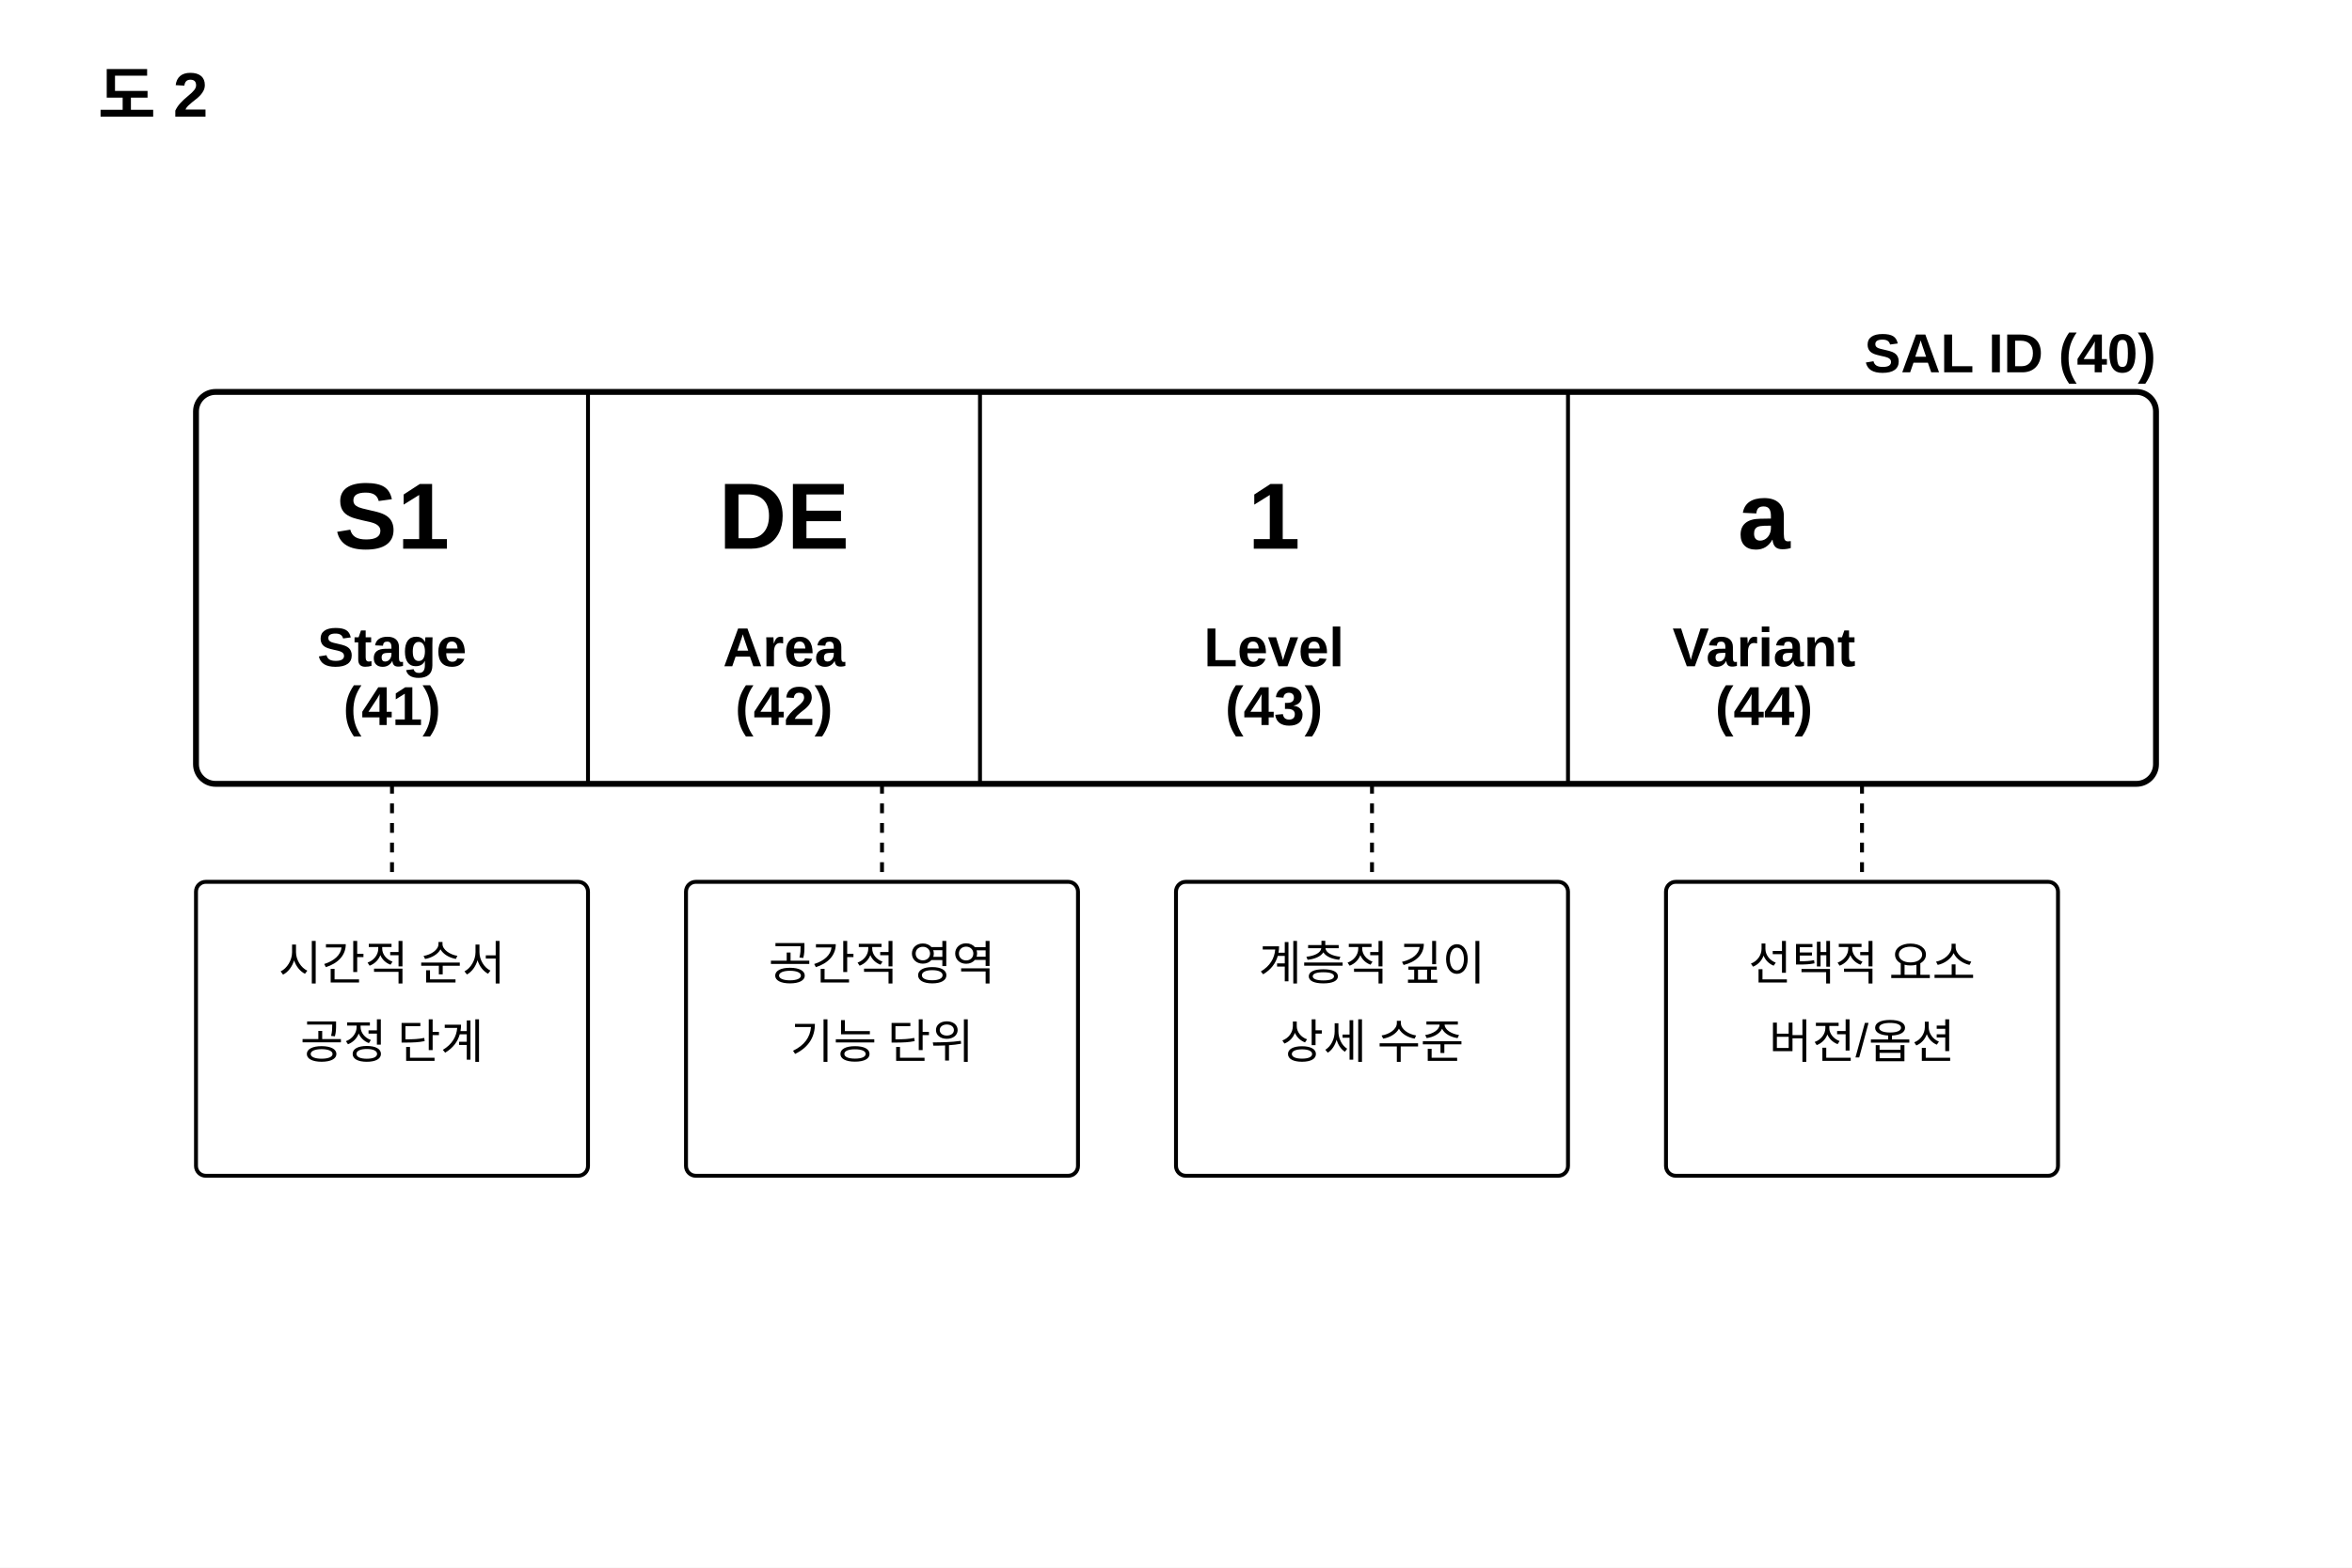
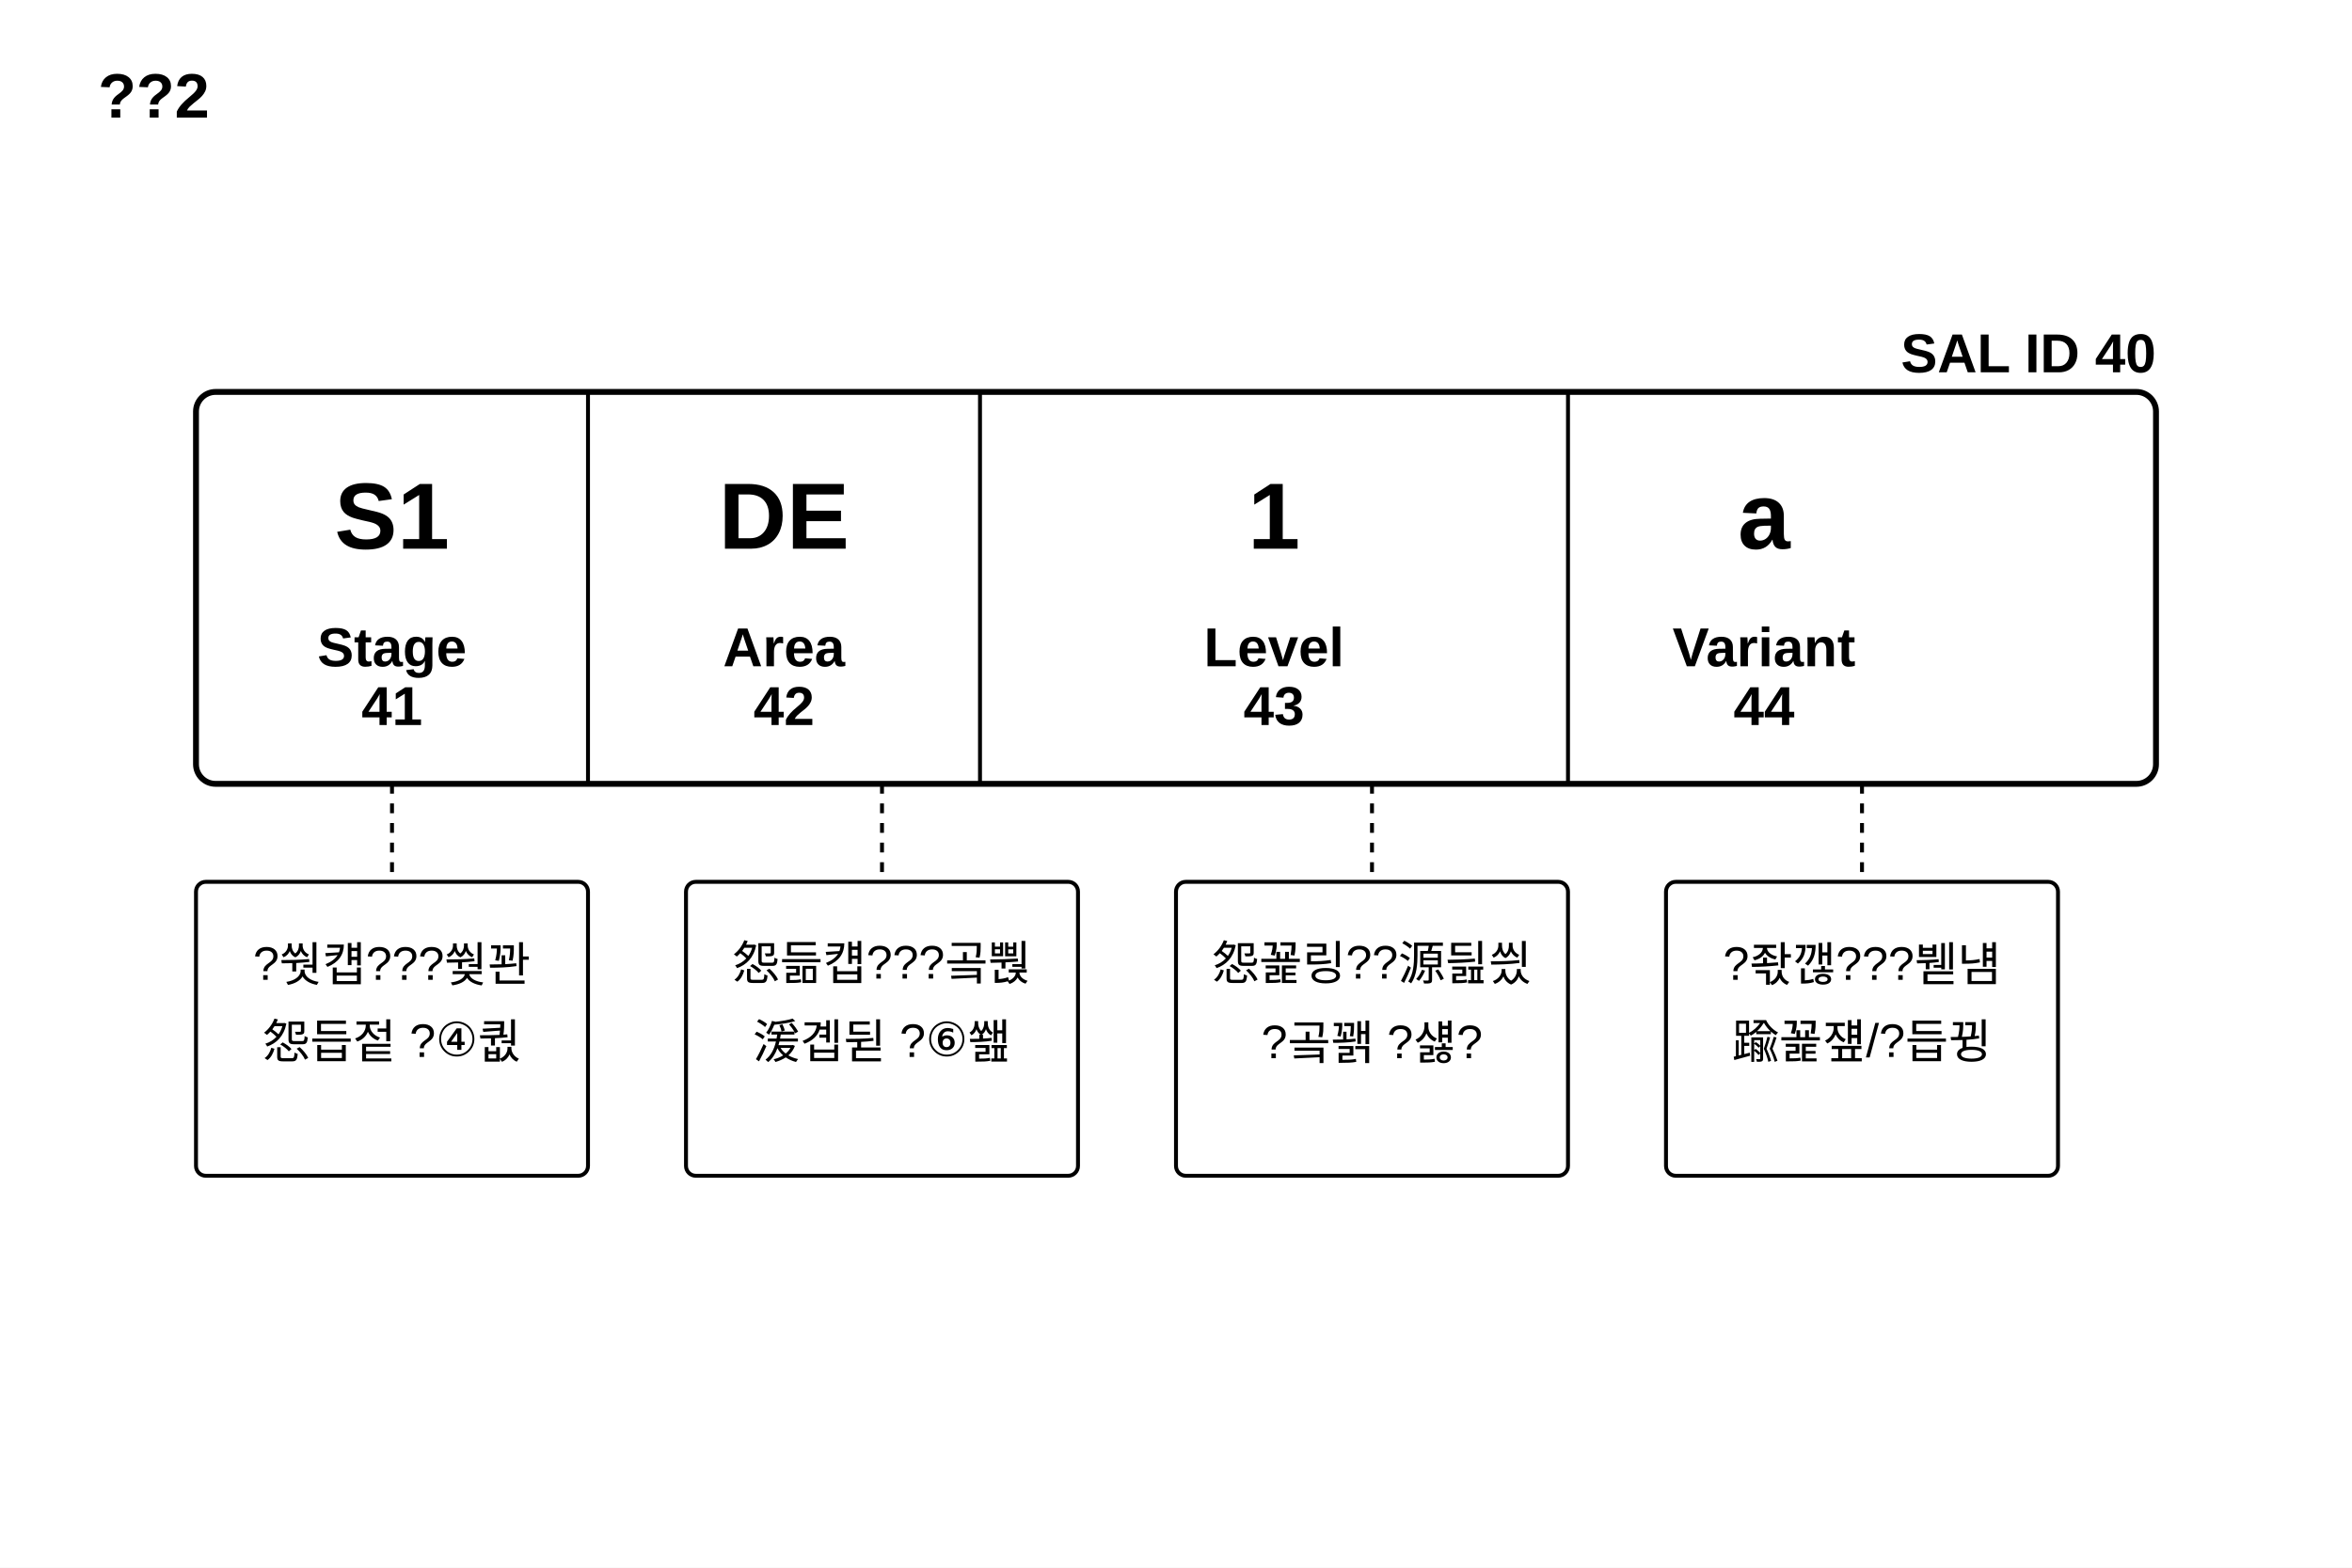
<svg xmlns="http://www.w3.org/2000/svg" width="1200" height="800" viewBox="0 0 1200 800">
  <rect width="100%" height="100%" fill="white" />
  <defs>
    <marker id="arrowhead" markerWidth="10" markerHeight="7" refX="9" refY="3.5" orient="auto">
      <polygon points="0 0, 10 3.5, 0 7" fill="black" />
    </marker>
  </defs>
-   <text x="50" y="60" font-family="Arial, sans-serif" font-size="32" font-weight="bold">도 2</text>
+   <text x="50" y="60" font-family="Arial, sans-serif" font-size="32" font-weight="bold">??2</text>
  <rect x="100" y="200" width="1000" height="200" fill="white" stroke="black" stroke-width="3" rx="10" />
-   <text x="1100" y="190" text-anchor="end" font-family="Arial, sans-serif" font-size="28" font-weight="bold">SAL ID (40)</text>
+   <text x="1100" y="190" text-anchor="end" font-family="Arial, sans-serif" font-size="28" font-weight="bold">SAL ID 40</text>
  <line x1="300" y1="200" x2="300" y2="400" stroke="black" stroke-width="2" />
  <line x1="500" y1="200" x2="500" y2="400" stroke="black" stroke-width="2" />
  <line x1="800" y1="200" x2="800" y2="400" stroke="black" stroke-width="2" />
  <text x="200" y="280" text-anchor="middle" font-family="Arial, sans-serif" font-size="48" font-weight="bold">S1</text>
  <text x="200" y="340" text-anchor="middle" font-family="Arial, sans-serif" font-size="28" font-weight="bold">Stage</text>
-   <text x="200" y="370" text-anchor="middle" font-family="Arial, sans-serif" font-size="28" font-weight="bold">(41)</text>
+   <text x="200" y="370" text-anchor="middle" font-family="Arial, sans-serif" font-size="28" font-weight="bold">41</text>
  <text x="400" y="280" text-anchor="middle" font-family="Arial, sans-serif" font-size="48" font-weight="bold">DE</text>
  <text x="400" y="340" text-anchor="middle" font-family="Arial, sans-serif" font-size="28" font-weight="bold">Area</text>
-   <text x="400" y="370" text-anchor="middle" font-family="Arial, sans-serif" font-size="28" font-weight="bold">(42)</text>
+   <text x="400" y="370" text-anchor="middle" font-family="Arial, sans-serif" font-size="28" font-weight="bold">42</text>
  <text x="650" y="280" text-anchor="middle" font-family="Arial, sans-serif" font-size="48" font-weight="bold">1</text>
  <text x="650" y="340" text-anchor="middle" font-family="Arial, sans-serif" font-size="28" font-weight="bold">Level</text>
-   <text x="650" y="370" text-anchor="middle" font-family="Arial, sans-serif" font-size="28" font-weight="bold">(43)</text>
+   <text x="650" y="370" text-anchor="middle" font-family="Arial, sans-serif" font-size="28" font-weight="bold">43</text>
  <text x="900" y="280" text-anchor="middle" font-family="Arial, sans-serif" font-size="48" font-weight="bold">a</text>
  <text x="900" y="340" text-anchor="middle" font-family="Arial, sans-serif" font-size="28" font-weight="bold">Variant</text>
-   <text x="900" y="370" text-anchor="middle" font-family="Arial, sans-serif" font-size="28" font-weight="bold">(44)</text>
+   <text x="900" y="370" text-anchor="middle" font-family="Arial, sans-serif" font-size="28" font-weight="bold">44</text>
  <rect x="100" y="450" width="200" height="150" fill="white" stroke="black" stroke-width="2" rx="5" />
-   <text x="200" y="500" text-anchor="middle" font-family="Arial, sans-serif" font-size="24">시간적 순서</text>
-   <text x="200" y="540" text-anchor="middle" font-family="Arial, sans-serif" font-size="24">공정 단계</text>
+   <text x="200" y="500" text-anchor="middle" font-family="Arial, sans-serif" font-size="24">?쒓컙???쒖꽌</text>
+   <text x="200" y="540" text-anchor="middle" font-family="Arial, sans-serif" font-size="24">怨듭젙 ?④퀎</text>
  <rect x="350" y="450" width="200" height="150" fill="white" stroke="black" stroke-width="2" rx="5" />
-   <text x="450" y="500" text-anchor="middle" font-family="Arial, sans-serif" font-size="24">공간적 영역</text>
-   <text x="450" y="540" text-anchor="middle" font-family="Arial, sans-serif" font-size="24">기능 단위</text>
+   <text x="450" y="500" text-anchor="middle" font-family="Arial, sans-serif" font-size="24">怨듦컙???곸뿭</text>
+   <text x="450" y="540" text-anchor="middle" font-family="Arial, sans-serif" font-size="24">湲곕뒫 ?⑥쐞</text>
  <rect x="600" y="450" width="200" height="150" fill="white" stroke="black" stroke-width="2" rx="5" />
-   <text x="700" y="500" text-anchor="middle" font-family="Arial, sans-serif" font-size="24">계층적 깊이</text>
-   <text x="700" y="540" text-anchor="middle" font-family="Arial, sans-serif" font-size="24">상세 수준</text>
+   <text x="700" y="500" text-anchor="middle" font-family="Arial, sans-serif" font-size="24">怨꾩링??源딆씠</text>
+   <text x="700" y="540" text-anchor="middle" font-family="Arial, sans-serif" font-size="24">?곸꽭 ?섏?</text>
  <rect x="850" y="450" width="200" height="150" fill="white" stroke="black" stroke-width="2" rx="5" />
-   <text x="950" y="500" text-anchor="middle" font-family="Arial, sans-serif" font-size="24">선택적 요소</text>
-   <text x="950" y="540" text-anchor="middle" font-family="Arial, sans-serif" font-size="24">버전/옵션</text>
+   <text x="950" y="500" text-anchor="middle" font-family="Arial, sans-serif" font-size="24">?좏깮???붿냼</text>
+   <text x="950" y="540" text-anchor="middle" font-family="Arial, sans-serif" font-size="24">踰꾩쟾/?듭뀡</text>
  <line x1="200" y1="400" x2="200" y2="450" stroke="black" stroke-width="2" stroke-dasharray="5,5" />
  <line x1="450" y1="400" x2="450" y2="450" stroke="black" stroke-width="2" stroke-dasharray="5,5" />
  <line x1="700" y1="400" x2="700" y2="450" stroke="black" stroke-width="2" stroke-dasharray="5,5" />
  <line x1="950" y1="400" x2="950" y2="450" stroke="black" stroke-width="2" stroke-dasharray="5,5" />
</svg>
